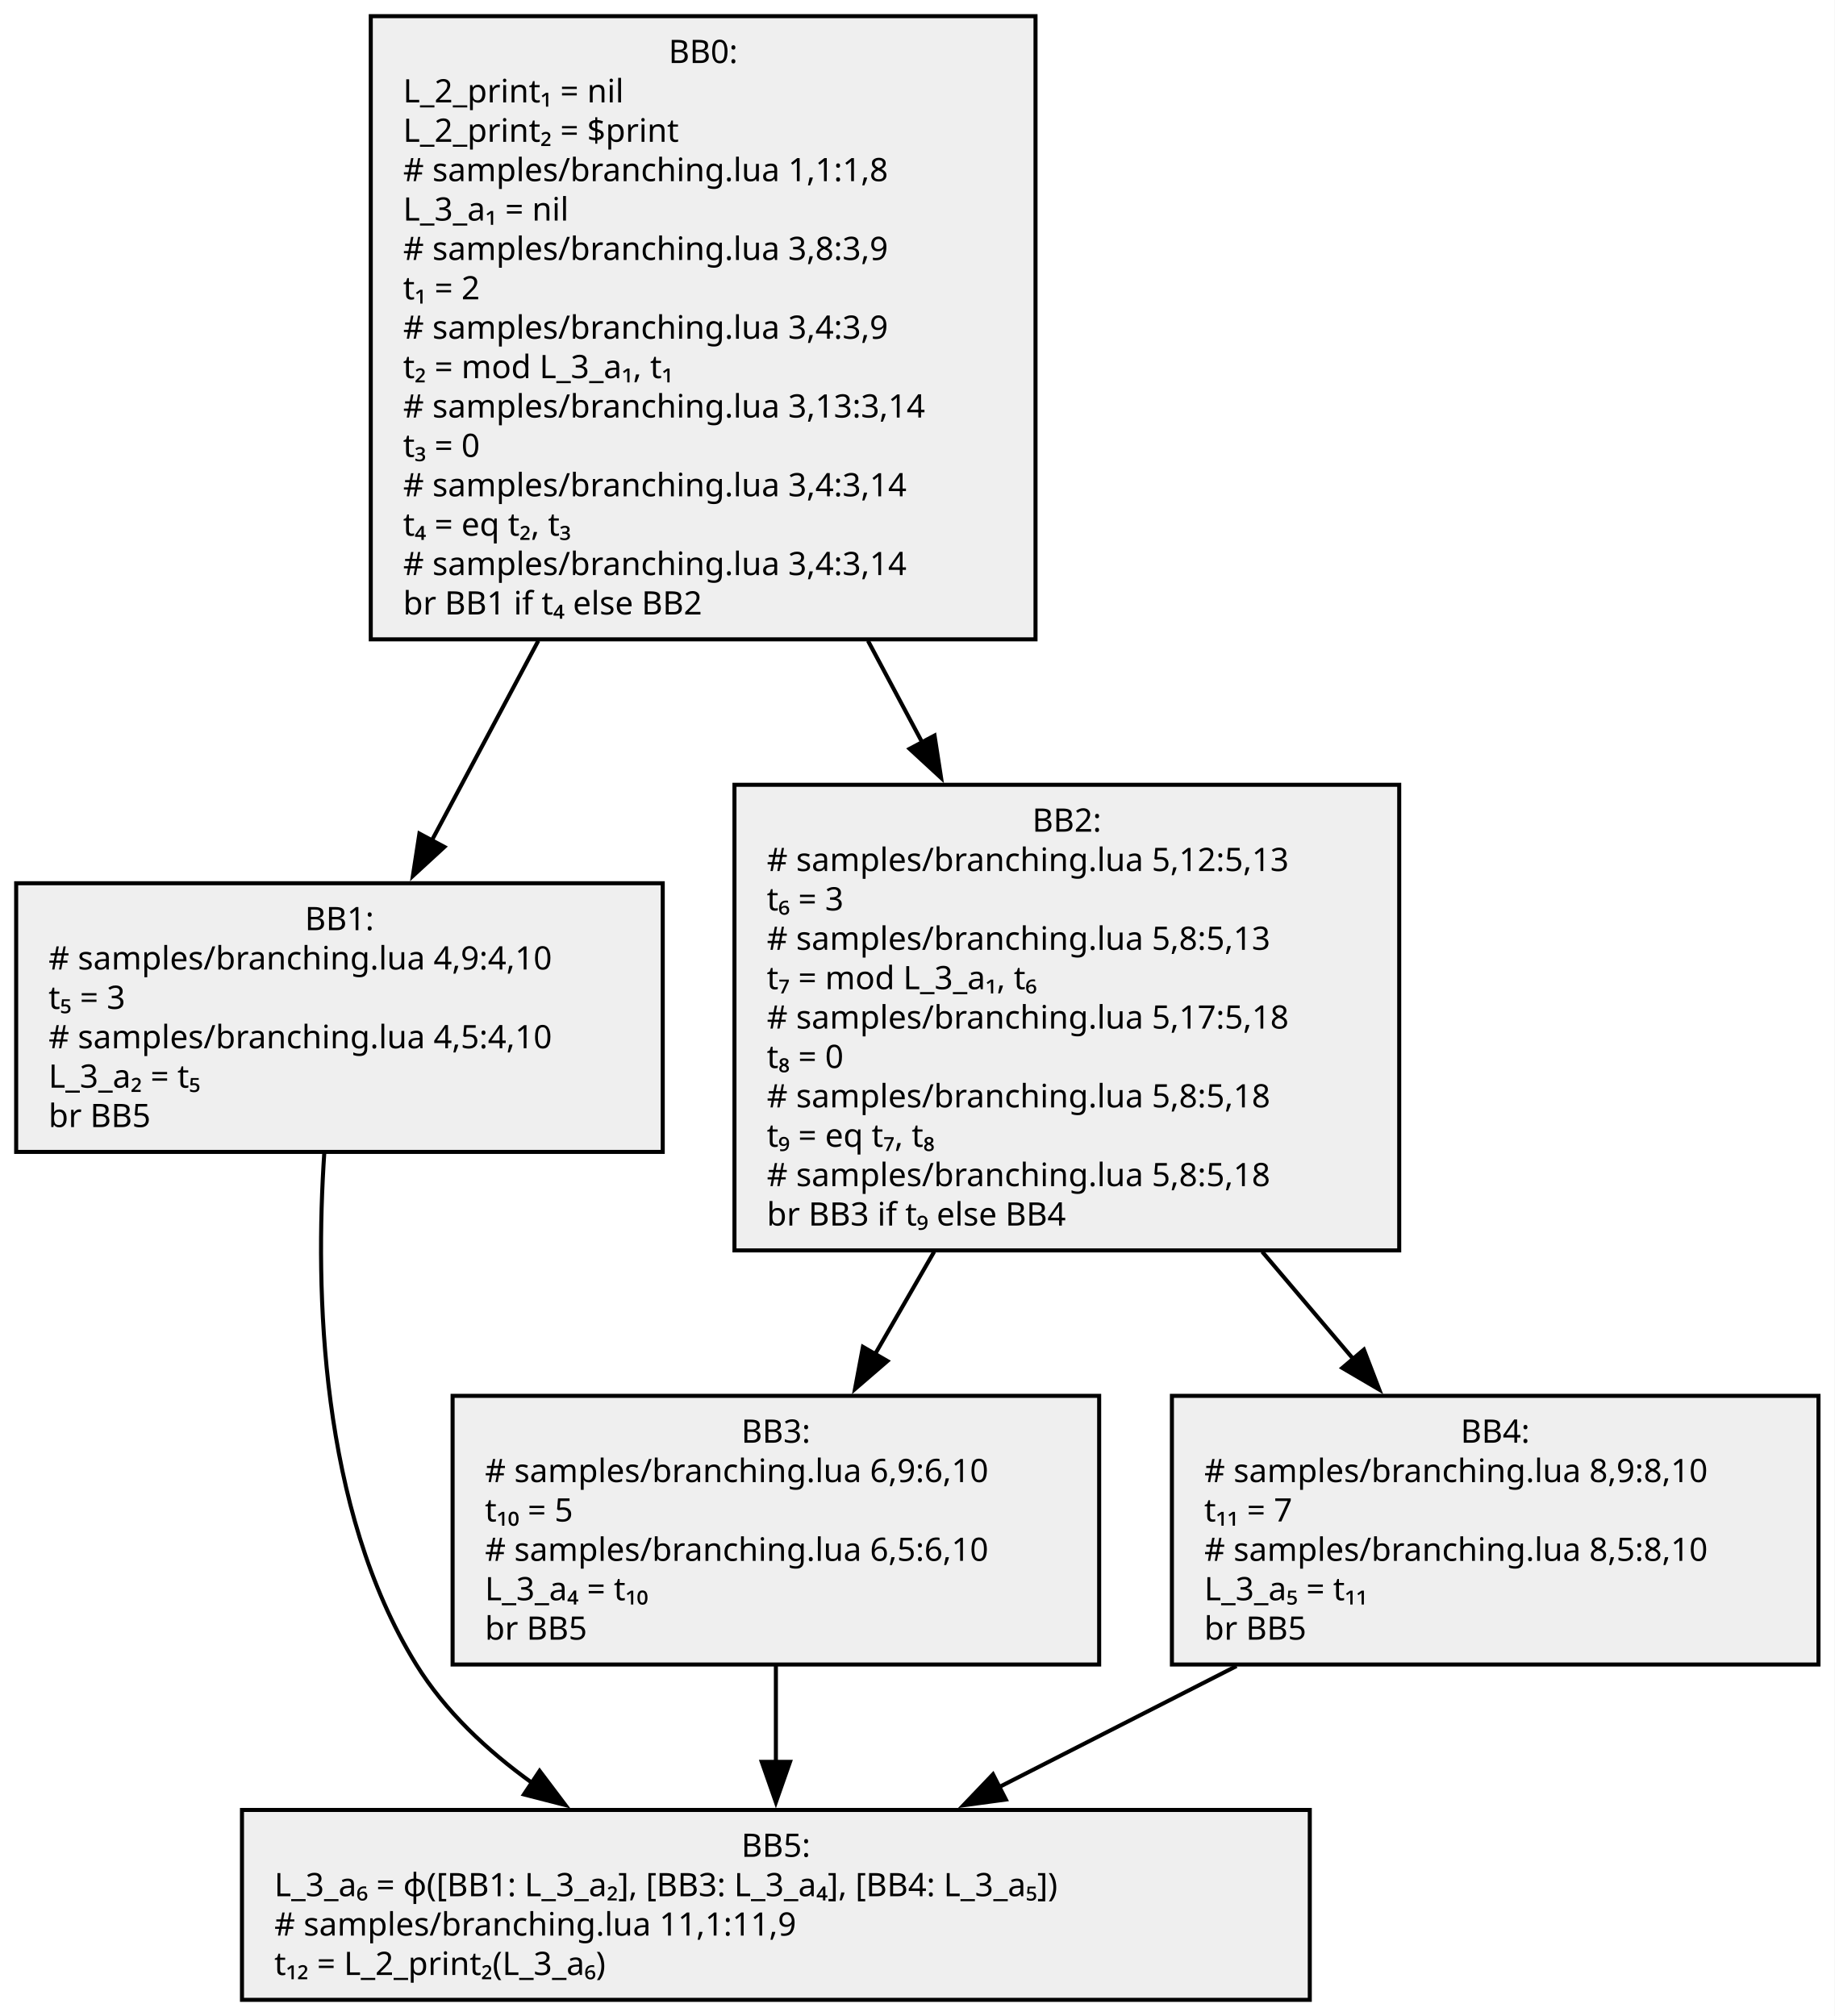
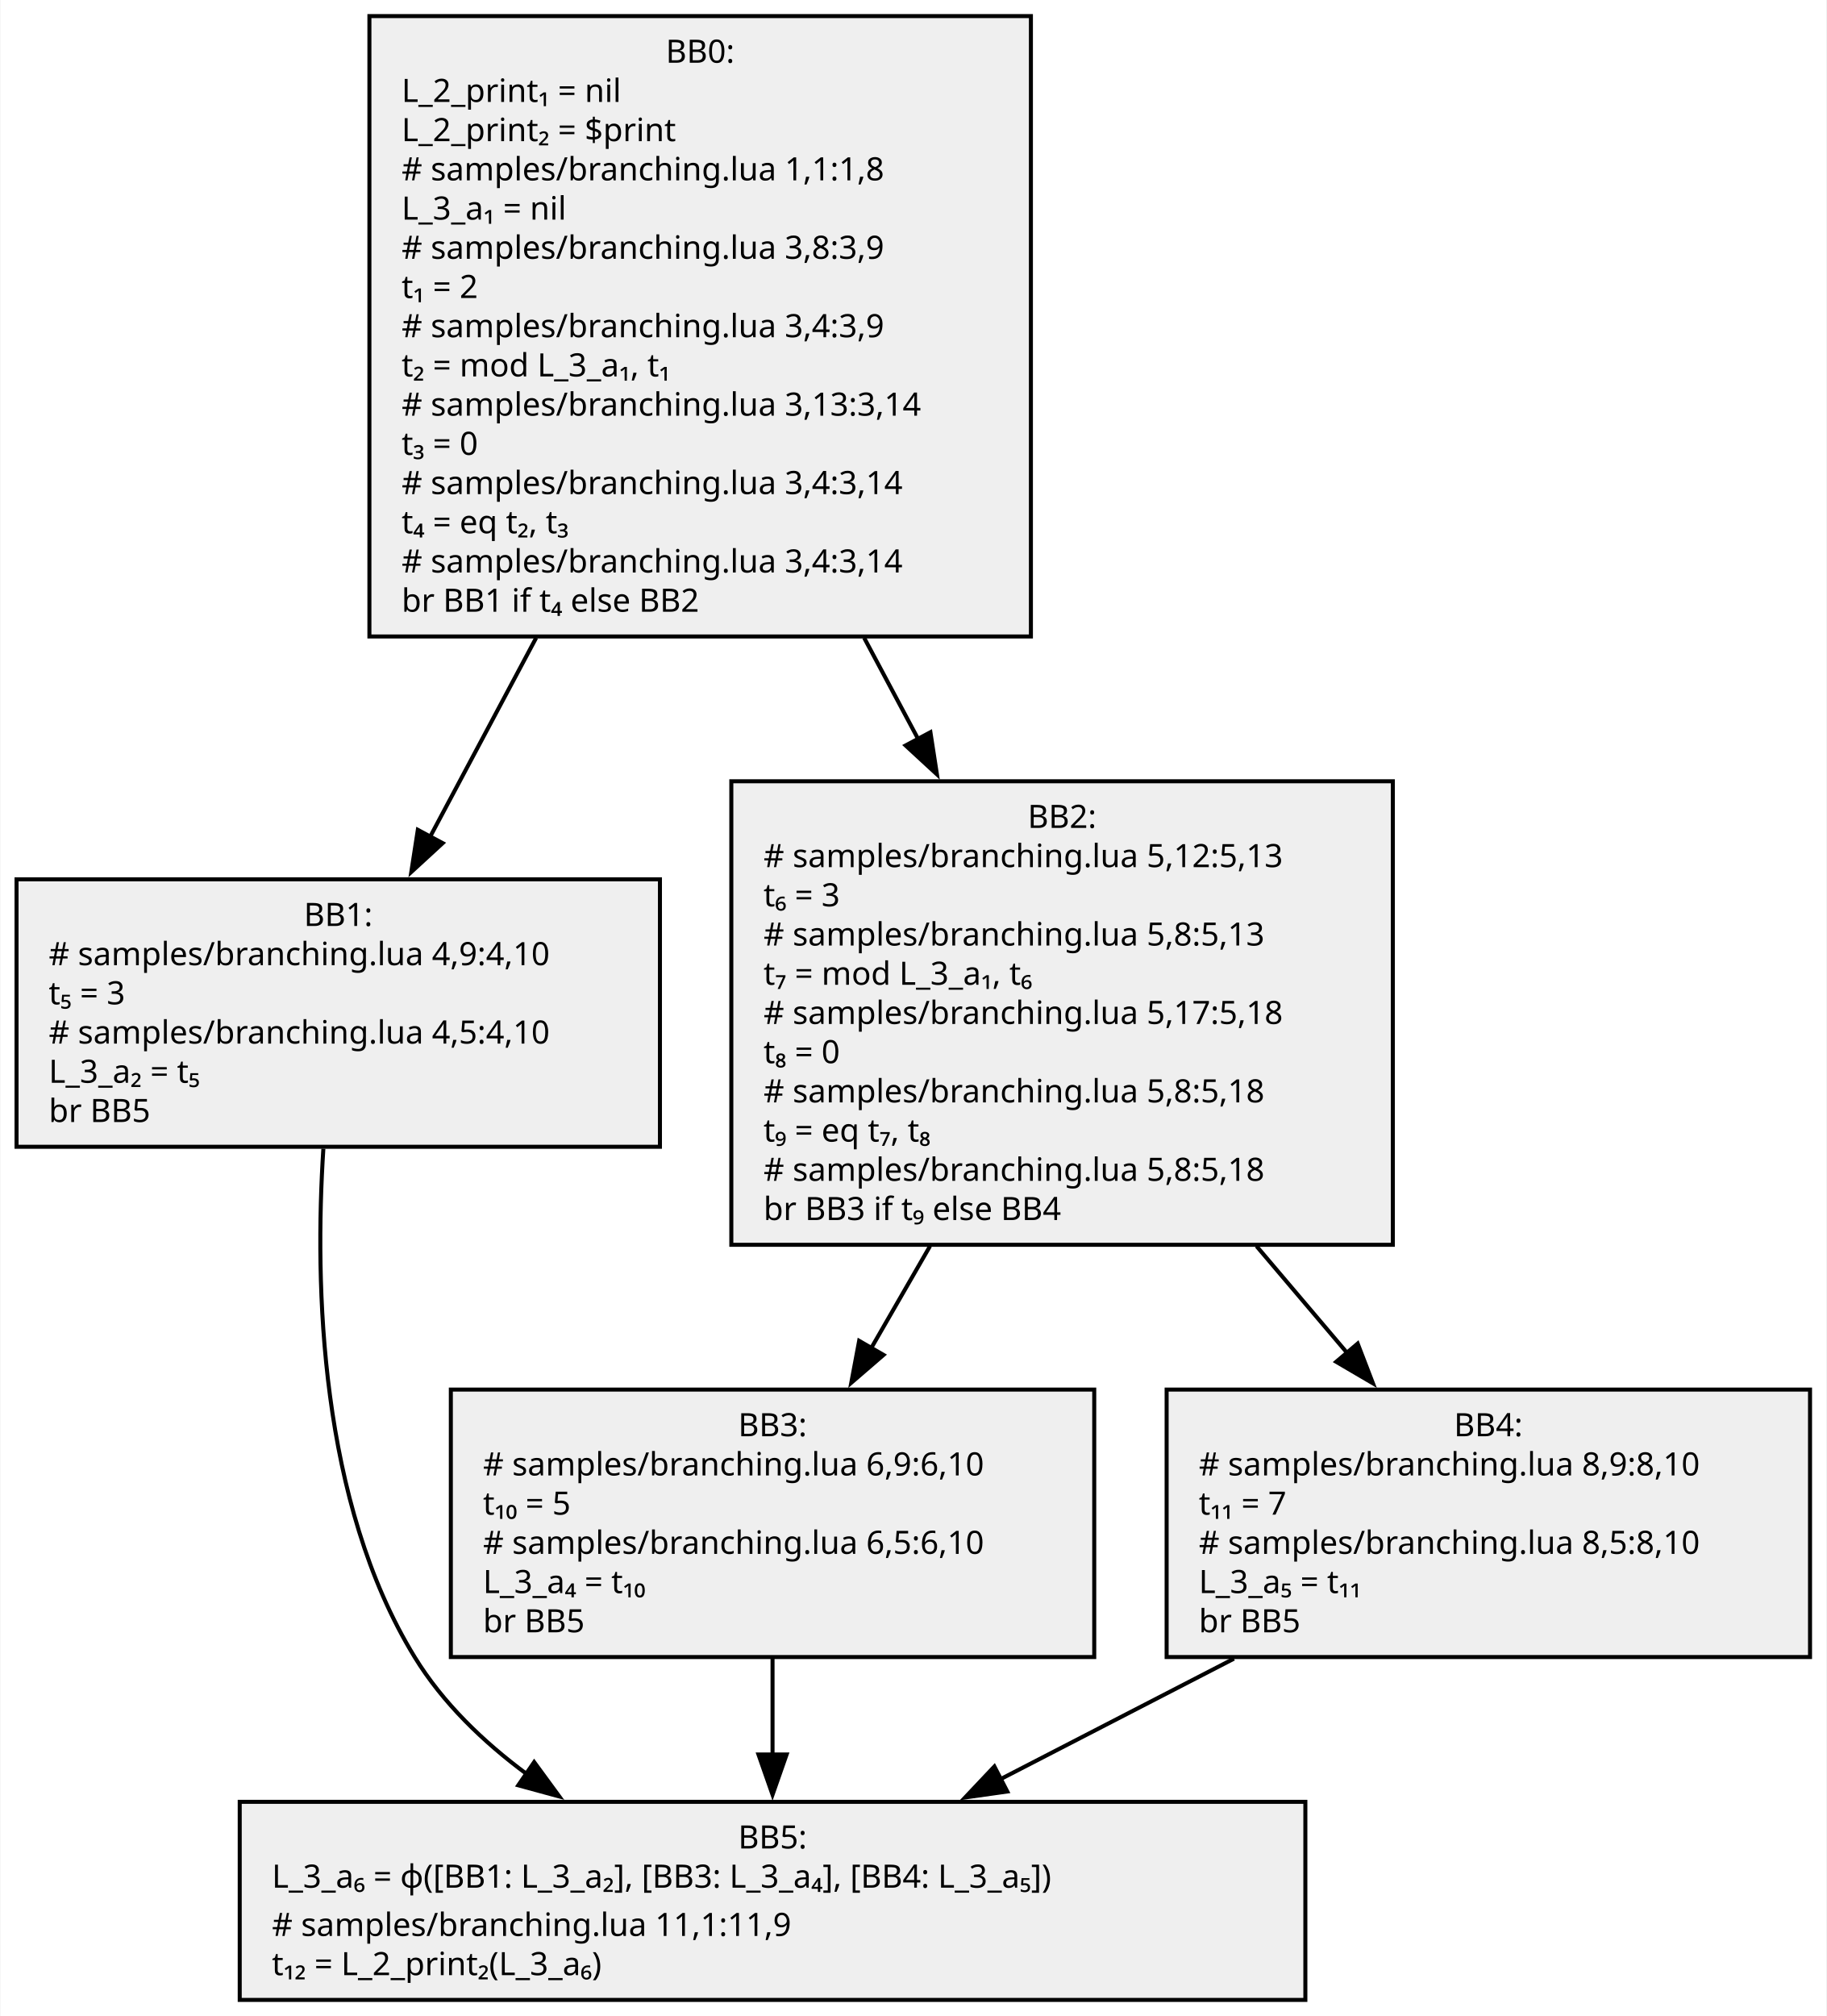
- <svg xmlns="http://www.w3.org/2000/svg" width="454pt" height="499pt" viewBox="0.00 0.00 454.00 499.00">
-   <g id="graph0" class="graph" transform="scale(1 1) rotate(0) translate(4 495)">
-     <polygon fill="white" stroke="none" points="-4,4 -4,-495 450,-495 450,4 -4,4" />
+ <svg xmlns="http://www.w3.org/2000/svg" width="454pt" height="501pt" viewBox="0.00 0.00 454.00 501.25">
+   <g id="graph0" class="graph" transform="scale(1 1) rotate(0) translate(4 497.25)">
+     <polygon fill="white" stroke="none" points="-4,4 -4,-497.25 450,-497.25 450,4 -4,4" />
    <g id="node1" class="node">
-       <polygon fill="#efefef" stroke="black" points="252.25,-491 87.75,-491 87.75,-336.75 252.25,-336.75 252.25,-491" />
-       <text text-anchor="middle" x="170" y="-479.4" font-family="Cascadia Code" font-size="8.00">BB0:</text>
-       <text text-anchor="start" x="95.75" y="-469.65" font-family="Cascadia Code" font-size="8.00">L_2_print₁ = nil</text>
-       <text text-anchor="start" x="95.75" y="-459.9" font-family="Cascadia Code" font-size="8.00">L_2_print₂ = $print</text>
-       <text text-anchor="start" x="95.75" y="-450.15" font-family="Cascadia Code" font-size="8.00"># samples/branching.lua 1,1:1,8</text>
-       <text text-anchor="start" x="95.75" y="-440.4" font-family="Cascadia Code" font-size="8.00">L_3_a₁ = nil</text>
-       <text text-anchor="start" x="95.75" y="-430.65" font-family="Cascadia Code" font-size="8.00"># samples/branching.lua 3,8:3,9</text>
-       <text text-anchor="start" x="95.75" y="-420.9" font-family="Cascadia Code" font-size="8.00">t₁ = 2</text>
-       <text text-anchor="start" x="95.75" y="-411.15" font-family="Cascadia Code" font-size="8.00"># samples/branching.lua 3,4:3,9</text>
-       <text text-anchor="start" x="95.75" y="-401.4" font-family="Cascadia Code" font-size="8.00">t₂ = mod L_3_a₁, t₁</text>
-       <text text-anchor="start" x="95.75" y="-391.65" font-family="Cascadia Code" font-size="8.00"># samples/branching.lua 3,13:3,14</text>
-       <text text-anchor="start" x="95.75" y="-381.9" font-family="Cascadia Code" font-size="8.00">t₃ = 0</text>
-       <text text-anchor="start" x="95.75" y="-372.15" font-family="Cascadia Code" font-size="8.00"># samples/branching.lua 3,4:3,14</text>
-       <text text-anchor="start" x="95.75" y="-362.4" font-family="Cascadia Code" font-size="8.00">t₄ = eq t₂, t₃</text>
-       <text text-anchor="start" x="95.75" y="-352.65" font-family="Cascadia Code" font-size="8.00"># samples/branching.lua 3,4:3,14</text>
-       <text text-anchor="start" x="95.75" y="-342.9" font-family="Cascadia Code" font-size="8.00">br BB1 if t₄ else BB2</text>
+       <polygon fill="#efefef" stroke="black" points="252.25,-493.25 87.75,-493.25 87.75,-339 252.25,-339 252.25,-493.25" />
+       <text text-anchor="middle" x="170" y="-481.65" font-family="Cascadia Code" font-size="8.00">BB0:</text>
+       <text text-anchor="start" x="95.75" y="-471.9" font-family="Cascadia Code" font-size="8.00">L_2_print₁ = nil</text>
+       <text text-anchor="start" x="95.75" y="-462.15" font-family="Cascadia Code" font-size="8.00">L_2_print₂ = $print</text>
+       <text text-anchor="start" x="95.75" y="-452.4" font-family="Cascadia Code" font-size="8.00"># samples/branching.lua 1,1:1,8</text>
+       <text text-anchor="start" x="95.75" y="-442.65" font-family="Cascadia Code" font-size="8.00">L_3_a₁ = nil</text>
+       <text text-anchor="start" x="95.75" y="-432.9" font-family="Cascadia Code" font-size="8.00"># samples/branching.lua 3,8:3,9</text>
+       <text text-anchor="start" x="95.75" y="-423.15" font-family="Cascadia Code" font-size="8.00">t₁ = 2</text>
+       <text text-anchor="start" x="95.75" y="-413.4" font-family="Cascadia Code" font-size="8.00"># samples/branching.lua 3,4:3,9</text>
+       <text text-anchor="start" x="95.75" y="-403.65" font-family="Cascadia Code" font-size="8.00">t₂ = mod L_3_a₁, t₁</text>
+       <text text-anchor="start" x="95.75" y="-393.9" font-family="Cascadia Code" font-size="8.00"># samples/branching.lua 3,13:3,14</text>
+       <text text-anchor="start" x="95.75" y="-384.15" font-family="Cascadia Code" font-size="8.00">t₃ = 0</text>
+       <text text-anchor="start" x="95.75" y="-374.4" font-family="Cascadia Code" font-size="8.00"># samples/branching.lua 3,4:3,14</text>
+       <text text-anchor="start" x="95.75" y="-364.65" font-family="Cascadia Code" font-size="8.00">t₄ = eq t₂, t₃</text>
+       <text text-anchor="start" x="95.75" y="-354.9" font-family="Cascadia Code" font-size="8.00"># samples/branching.lua 3,4:3,14</text>
+       <text text-anchor="start" x="95.75" y="-345.15" font-family="Cascadia Code" font-size="8.00">br BB1 if t₄ else BB2</text>
    </g>
    <g id="node2" class="node">
-       <polygon fill="#efefef" stroke="black" points="160,-276.38 0,-276.38 0,-209.88 160,-209.88 160,-276.38" />
-       <text text-anchor="middle" x="80" y="-264.77" font-family="Cascadia Code" font-size="8.00">BB1:</text>
-       <text text-anchor="start" x="8" y="-255.03" font-family="Cascadia Code" font-size="8.00"># samples/branching.lua 4,9:4,10</text>
-       <text text-anchor="start" x="8" y="-245.28" font-family="Cascadia Code" font-size="8.00">t₅ = 3</text>
-       <text text-anchor="start" x="8" y="-235.53" font-family="Cascadia Code" font-size="8.00"># samples/branching.lua 4,5:4,10</text>
-       <text text-anchor="start" x="8" y="-225.78" font-family="Cascadia Code" font-size="8.00">L_3_a₂ = t₅</text>
-       <text text-anchor="start" x="8" y="-216.03" font-family="Cascadia Code" font-size="8.00">br BB5</text>
+       <polygon fill="#efefef" stroke="black" points="160,-278.62 0,-278.62 0,-212.12 160,-212.12 160,-278.62" />
+       <text text-anchor="middle" x="80" y="-267.02" font-family="Cascadia Code" font-size="8.00">BB1:</text>
+       <text text-anchor="start" x="8" y="-257.27" font-family="Cascadia Code" font-size="8.00"># samples/branching.lua 4,9:4,10</text>
+       <text text-anchor="start" x="8" y="-247.53" font-family="Cascadia Code" font-size="8.00">t₅ = 3</text>
+       <text text-anchor="start" x="8" y="-237.78" font-family="Cascadia Code" font-size="8.00"># samples/branching.lua 4,5:4,10</text>
+       <text text-anchor="start" x="8" y="-228.03" font-family="Cascadia Code" font-size="8.00">L_3_a₂ = t₅</text>
+       <text text-anchor="start" x="8" y="-218.28" font-family="Cascadia Code" font-size="8.00">br BB5</text>
    </g>
    <g id="edge1" class="edge">
-       <path fill="none" stroke="black" d="M129.21,-336.4C120.14,-319.39 110.84,-301.96 102.81,-286.88" />
-       <polygon fill="black" stroke="black" points="105.97,-285.37 98.17,-278.2 99.79,-288.67 105.97,-285.37" />
+       <path fill="none" stroke="black" d="M129.21,-338.65C120.14,-321.64 110.84,-304.21 102.81,-289.13" />
+       <polygon fill="black" stroke="black" points="105.97,-287.62 98.17,-280.45 99.79,-290.92 105.97,-287.62" />
    </g>
    <g id="node3" class="node">
-       <polygon fill="#efefef" stroke="black" points="342.25,-300.75 177.75,-300.75 177.75,-185.5 342.25,-185.5 342.25,-300.75" />
-       <text text-anchor="middle" x="260" y="-289.15" font-family="Cascadia Code" font-size="8.00">BB2:</text>
-       <text text-anchor="start" x="185.75" y="-279.4" font-family="Cascadia Code" font-size="8.00"># samples/branching.lua 5,12:5,13</text>
-       <text text-anchor="start" x="185.75" y="-269.65" font-family="Cascadia Code" font-size="8.00">t₆ = 3</text>
-       <text text-anchor="start" x="185.75" y="-259.9" font-family="Cascadia Code" font-size="8.00"># samples/branching.lua 5,8:5,13</text>
-       <text text-anchor="start" x="185.75" y="-250.15" font-family="Cascadia Code" font-size="8.00">t₇ = mod L_3_a₁, t₆</text>
-       <text text-anchor="start" x="185.75" y="-240.4" font-family="Cascadia Code" font-size="8.00"># samples/branching.lua 5,17:5,18</text>
-       <text text-anchor="start" x="185.75" y="-230.65" font-family="Cascadia Code" font-size="8.00">t₈ = 0</text>
-       <text text-anchor="start" x="185.75" y="-220.9" font-family="Cascadia Code" font-size="8.00"># samples/branching.lua 5,8:5,18</text>
-       <text text-anchor="start" x="185.75" y="-211.15" font-family="Cascadia Code" font-size="8.00">t₉ = eq t₇, t₈</text>
-       <text text-anchor="start" x="185.75" y="-201.4" font-family="Cascadia Code" font-size="8.00"># samples/branching.lua 5,8:5,18</text>
-       <text text-anchor="start" x="185.75" y="-191.65" font-family="Cascadia Code" font-size="8.00">br BB3 if t₉ else BB4</text>
+       <polygon fill="#efefef" stroke="black" points="342.25,-303 177.75,-303 177.75,-187.75 342.25,-187.75 342.25,-303" />
+       <text text-anchor="middle" x="260" y="-291.4" font-family="Cascadia Code" font-size="8.00">BB2:</text>
+       <text text-anchor="start" x="185.75" y="-281.65" font-family="Cascadia Code" font-size="8.00"># samples/branching.lua 5,12:5,13</text>
+       <text text-anchor="start" x="185.75" y="-271.9" font-family="Cascadia Code" font-size="8.00">t₆ = 3</text>
+       <text text-anchor="start" x="185.75" y="-262.15" font-family="Cascadia Code" font-size="8.00"># samples/branching.lua 5,8:5,13</text>
+       <text text-anchor="start" x="185.75" y="-252.4" font-family="Cascadia Code" font-size="8.00">t₇ = mod L_3_a₁, t₆</text>
+       <text text-anchor="start" x="185.75" y="-242.65" font-family="Cascadia Code" font-size="8.00"># samples/branching.lua 5,17:5,18</text>
+       <text text-anchor="start" x="185.75" y="-232.9" font-family="Cascadia Code" font-size="8.00">t₈ = 0</text>
+       <text text-anchor="start" x="185.75" y="-223.15" font-family="Cascadia Code" font-size="8.00"># samples/branching.lua 5,8:5,18</text>
+       <text text-anchor="start" x="185.75" y="-213.4" font-family="Cascadia Code" font-size="8.00">t₉ = eq t₇, t₈</text>
+       <text text-anchor="start" x="185.75" y="-203.65" font-family="Cascadia Code" font-size="8.00"># samples/branching.lua 5,8:5,18</text>
+       <text text-anchor="start" x="185.75" y="-193.9" font-family="Cascadia Code" font-size="8.00">br BB3 if t₉ else BB4</text>
    </g>
    <g id="edge2" class="edge">
-       <path fill="none" stroke="black" d="M210.79,-336.4C215.28,-327.97 219.84,-319.43 224.27,-311.13" />
-       <polygon fill="black" stroke="black" points="227.26,-312.94 228.88,-302.47 221.09,-309.65 227.26,-312.94" />
+       <path fill="none" stroke="black" d="M210.79,-338.65C215.28,-330.22 219.84,-321.68 224.27,-313.38" />
+       <polygon fill="black" stroke="black" points="227.26,-315.19 228.88,-304.72 221.09,-311.9 227.26,-315.19" />
    </g>
    <g id="node6" class="node">
-       <polygon fill="#efefef" stroke="black" points="320.12,-47 55.88,-47 55.88,0 320.12,0 320.12,-47" />
-       <text text-anchor="middle" x="188" y="-35.4" font-family="Cascadia Code" font-size="8.00">BB5:</text>
-       <text text-anchor="start" x="63.88" y="-25.65" font-family="Cascadia Code" font-size="8.00">L_3_a₆ = ϕ([BB1: L_3_a₂], [BB3: L_3_a₄], [BB4: L_3_a₅])</text>
-       <text text-anchor="start" x="63.88" y="-15.9" font-family="Cascadia Code" font-size="8.00"># samples/branching.lua 11,1:11,9</text>
-       <text text-anchor="start" x="63.88" y="-6.15" font-family="Cascadia Code" font-size="8.00">t₁₂ = L_2_print₂(L_3_a₆)</text>
+       <polygon fill="#efefef" stroke="black" points="320.5,-49.25 55.5,-49.25 55.5,0 320.5,0 320.5,-49.25" />
+       <text text-anchor="middle" x="188" y="-37.65" font-family="Cascadia Code" font-size="8.00">BB5:</text>
+       <text text-anchor="start" x="63.5" y="-27.9" font-family="Cascadia Code" font-size="8.00">L_3_a₆ = ϕ([BB1: L_3_a₂], [BB3: L_3_a₄], [BB4: L_3_a₅])</text>
+       <text text-anchor="start" x="63.5" y="-15.9" font-family="Cascadia Code" font-size="8.00"># samples/branching.lua 11,1:11,9</text>
+       <text text-anchor="start" x="63.5" y="-6.15" font-family="Cascadia Code" font-size="8.00">t₁₂ = L_2_print₂(L_3_a₆)</text>
    </g>
    <g id="edge5" class="edge">
-       <path fill="none" stroke="black" d="M76.25,-209.65C73.96,-175.53 75.14,-121.57 99,-83 106.14,-71.45 116.51,-61.72 127.67,-53.7" />
-       <polygon fill="black" stroke="black" points="129.53,-56.67 135.91,-48.21 125.65,-50.84 129.53,-56.67" />
+       <path fill="none" stroke="black" d="M76.3,-211.63C74.09,-177.53 75.38,-123.8 99,-85.25 105.98,-73.85 116.06,-64.15 126.95,-56.1" />
+       <polygon fill="black" stroke="black" points="128.72,-59.13 134.98,-50.58 124.76,-53.36 128.72,-59.13" />
    </g>
    <g id="node4" class="node">
-       <polygon fill="#efefef" stroke="black" points="268,-149.5 108,-149.5 108,-83 268,-83 268,-149.5" />
-       <text text-anchor="middle" x="188" y="-137.9" font-family="Cascadia Code" font-size="8.00">BB3:</text>
-       <text text-anchor="start" x="116" y="-128.15" font-family="Cascadia Code" font-size="8.00"># samples/branching.lua 6,9:6,10</text>
-       <text text-anchor="start" x="116" y="-118.4" font-family="Cascadia Code" font-size="8.00">t₁₀ = 5</text>
-       <text text-anchor="start" x="116" y="-108.65" font-family="Cascadia Code" font-size="8.00"># samples/branching.lua 6,5:6,10</text>
-       <text text-anchor="start" x="116" y="-98.9" font-family="Cascadia Code" font-size="8.00">L_3_a₄ = t₁₀</text>
-       <text text-anchor="start" x="116" y="-89.15" font-family="Cascadia Code" font-size="8.00">br BB5</text>
+       <polygon fill="#efefef" stroke="black" points="268,-151.75 108,-151.75 108,-85.25 268,-85.25 268,-151.75" />
+       <text text-anchor="middle" x="188" y="-140.15" font-family="Cascadia Code" font-size="8.00">BB3:</text>
+       <text text-anchor="start" x="116" y="-130.4" font-family="Cascadia Code" font-size="8.00"># samples/branching.lua 6,9:6,10</text>
+       <text text-anchor="start" x="116" y="-120.65" font-family="Cascadia Code" font-size="8.00">t₁₀ = 5</text>
+       <text text-anchor="start" x="116" y="-110.9" font-family="Cascadia Code" font-size="8.00"># samples/branching.lua 6,5:6,10</text>
+       <text text-anchor="start" x="116" y="-101.15" font-family="Cascadia Code" font-size="8.00">L_3_a₄ = t₁₀</text>
+       <text text-anchor="start" x="116" y="-91.4" font-family="Cascadia Code" font-size="8.00">br BB5</text>
    </g>
    <g id="edge3" class="edge">
-       <path fill="none" stroke="black" d="M227.16,-185.17C222.2,-176.57 217.17,-167.83 212.43,-159.62" />
-       <polygon fill="black" stroke="black" points="215.6,-158.12 207.58,-151.2 209.54,-161.62 215.6,-158.12" />
+       <path fill="none" stroke="black" d="M227.16,-187.42C222.2,-178.82 217.17,-170.08 212.43,-161.87" />
+       <polygon fill="black" stroke="black" points="215.6,-160.37 207.58,-153.45 209.54,-163.87 215.6,-160.37" />
    </g>
    <g id="node5" class="node">
-       <polygon fill="#efefef" stroke="black" points="446,-149.5 286,-149.5 286,-83 446,-83 446,-149.5" />
-       <text text-anchor="middle" x="366" y="-137.9" font-family="Cascadia Code" font-size="8.00">BB4:</text>
-       <text text-anchor="start" x="294" y="-128.15" font-family="Cascadia Code" font-size="8.00"># samples/branching.lua 8,9:8,10</text>
-       <text text-anchor="start" x="294" y="-118.4" font-family="Cascadia Code" font-size="8.00">t₁₁ = 7</text>
-       <text text-anchor="start" x="294" y="-108.65" font-family="Cascadia Code" font-size="8.00"># samples/branching.lua 8,5:8,10</text>
-       <text text-anchor="start" x="294" y="-98.9" font-family="Cascadia Code" font-size="8.00">L_3_a₅ = t₁₁</text>
-       <text text-anchor="start" x="294" y="-89.15" font-family="Cascadia Code" font-size="8.00">br BB5</text>
+       <polygon fill="#efefef" stroke="black" points="446,-151.75 286,-151.75 286,-85.25 446,-85.25 446,-151.75" />
+       <text text-anchor="middle" x="366" y="-140.15" font-family="Cascadia Code" font-size="8.00">BB4:</text>
+       <text text-anchor="start" x="294" y="-130.4" font-family="Cascadia Code" font-size="8.00"># samples/branching.lua 8,9:8,10</text>
+       <text text-anchor="start" x="294" y="-120.65" font-family="Cascadia Code" font-size="8.00">t₁₁ = 7</text>
+       <text text-anchor="start" x="294" y="-110.9" font-family="Cascadia Code" font-size="8.00"># samples/branching.lua 8,5:8,10</text>
+       <text text-anchor="start" x="294" y="-101.15" font-family="Cascadia Code" font-size="8.00">L_3_a₅ = t₁₁</text>
+       <text text-anchor="start" x="294" y="-91.4" font-family="Cascadia Code" font-size="8.00">br BB5</text>
    </g>
    <g id="edge4" class="edge">
-       <path fill="none" stroke="black" d="M308.35,-185.17C315.97,-176.19 323.71,-167.07 330.95,-158.54" />
-       <polygon fill="black" stroke="black" points="333.51,-160.94 337.31,-151.05 328.17,-156.41 333.51,-160.94" />
+       <path fill="none" stroke="black" d="M308.35,-187.42C315.97,-178.44 323.71,-169.32 330.95,-160.79" />
+       <polygon fill="black" stroke="black" points="333.51,-163.19 337.31,-153.3 328.17,-158.66 333.51,-163.19" />
    </g>
    <g id="edge6" class="edge">
-       <path fill="none" stroke="black" d="M188,-82.74C188,-74.98 188,-66.66 188,-58.81" />
-       <polygon fill="black" stroke="black" points="191.5,-58.91 188,-48.91 184.5,-58.91 191.5,-58.91" />
+       <path fill="none" stroke="black" d="M188,-84.85C188,-77.11 188,-68.82 188,-60.96" />
+       <polygon fill="black" stroke="black" points="191.5,-61.02 188,-51.02 184.5,-61.02 191.5,-61.02" />
    </g>
    <g id="edge7" class="edge">
-       <path fill="none" stroke="black" d="M301.99,-82.62C282.73,-72.8 261.77,-62.11 243.14,-52.61" />
-       <polygon fill="black" stroke="black" points="244.91,-49.58 234.41,-48.16 241.73,-55.82 244.91,-49.58" />
+       <path fill="none" stroke="black" d="M302.74,-84.85C283.77,-75.06 263.09,-64.39 244.58,-54.83" />
+       <polygon fill="black" stroke="black" points="246.38,-51.82 235.89,-50.34 243.17,-58.04 246.38,-51.82" />
    </g>
  </g>
</svg>
